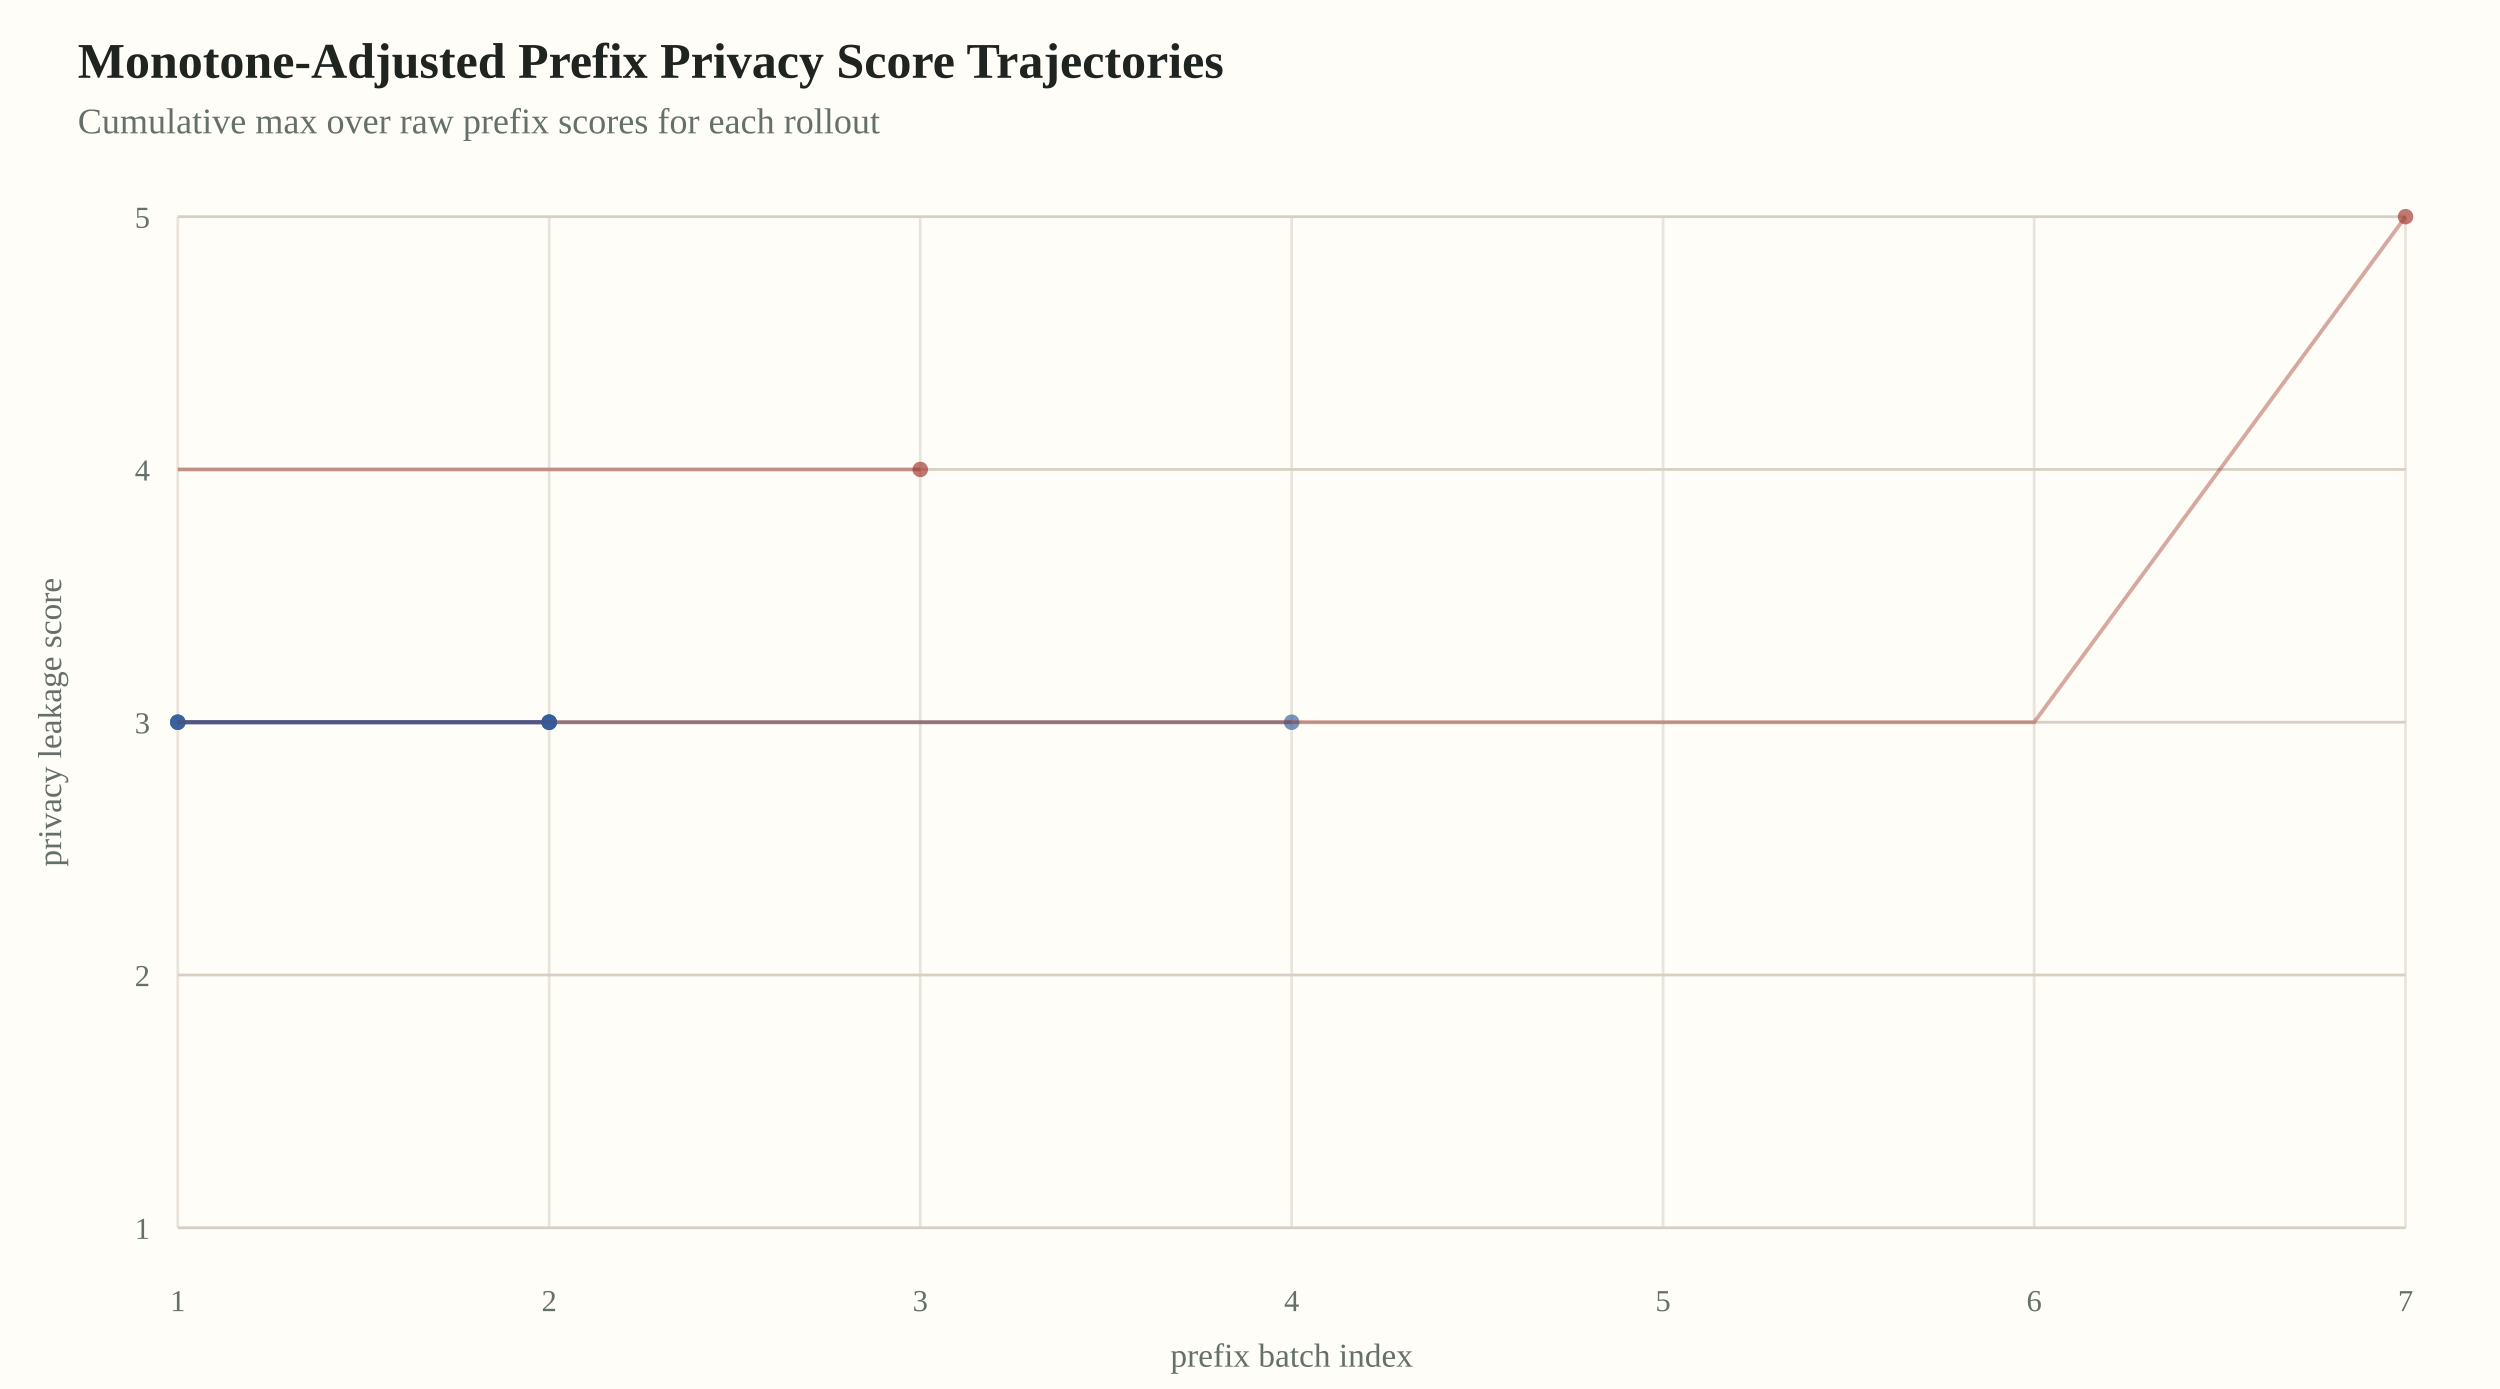
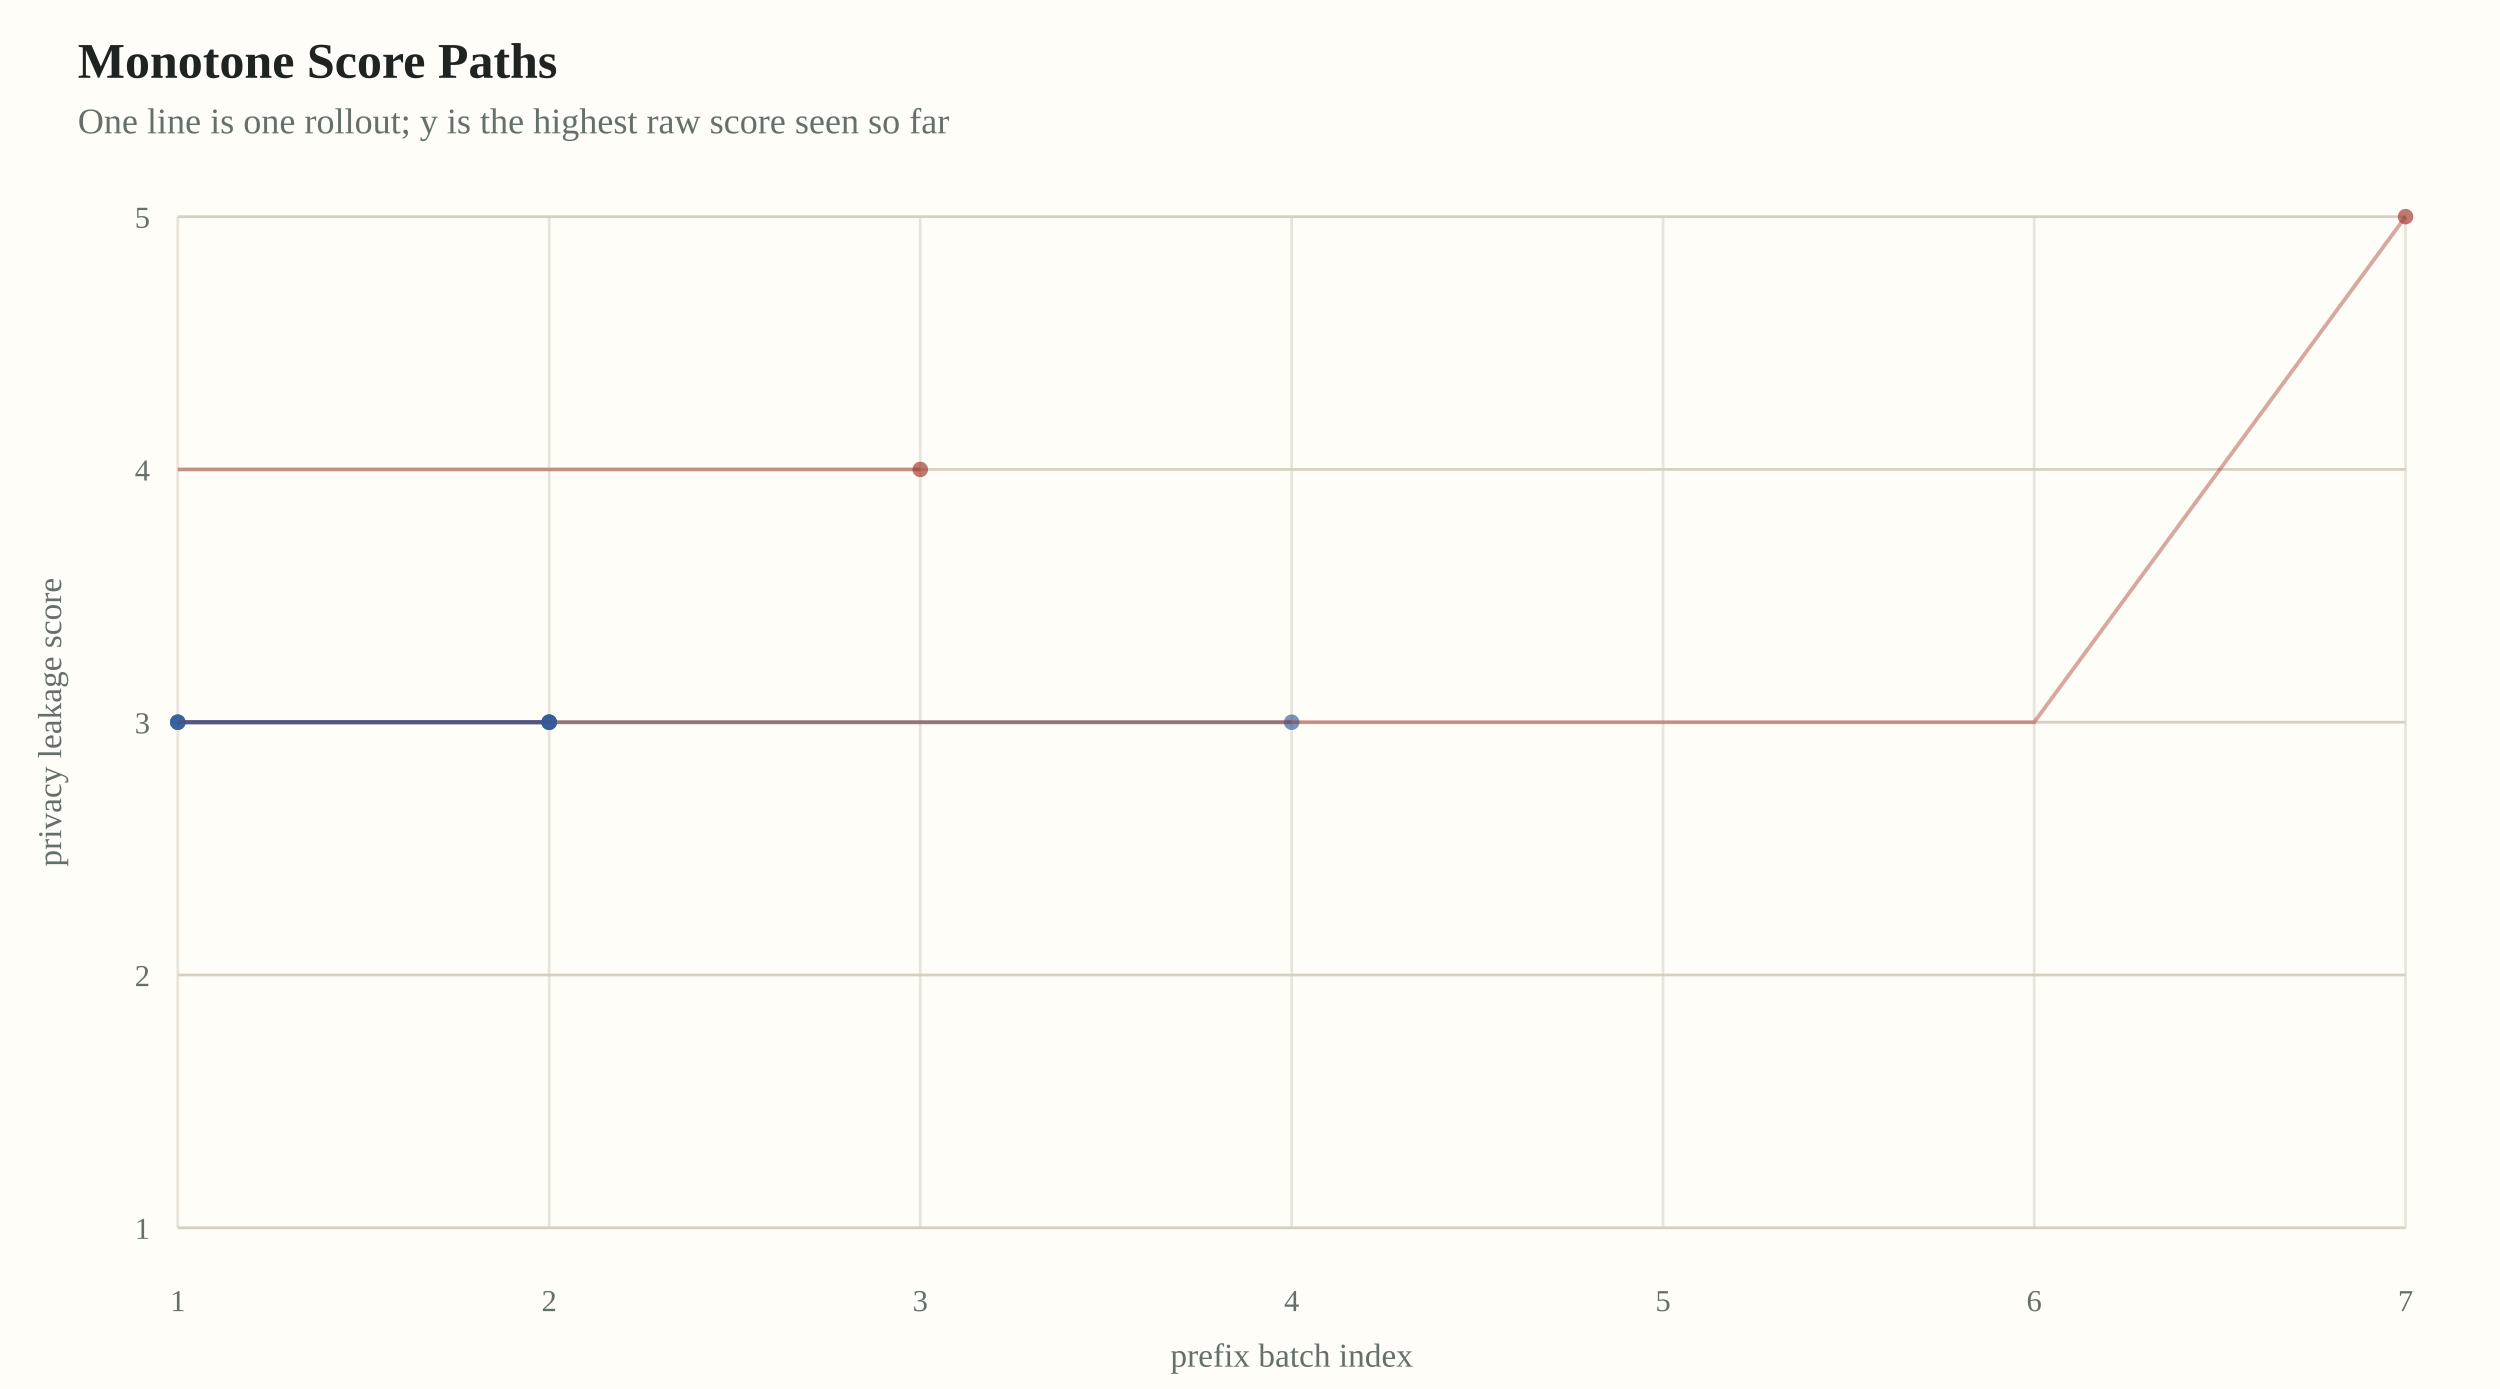
<svg xmlns="http://www.w3.org/2000/svg" width="900" height="500" viewBox="0 0 900 500" role="img">
  <rect width="900" height="500" fill="#fffdf8" />
-   <text x="28" y="28" font-size="18" font-weight="700" fill="#1f2421">Monotone-Adjusted Prefix Privacy Score Trajectories</text>
-   <text x="28" y="48" font-size="13" fill="#65706b">Cumulative max over raw prefix scores for each rollout</text>
+   <text x="28" y="28" font-size="18" font-weight="700" fill="#1f2421">Monotone Score Paths</text>
+   <text x="28" y="48" font-size="13" fill="#65706b">One line is one rollout; y is the highest raw score seen so far</text>
  <line x1="64" y1="442.0" x2="866" y2="442.0" stroke="#d7d0c2" />
  <text x="54" y="446.0" text-anchor="end" font-size="11" fill="#65706b">1</text>
  <line x1="64" y1="351.0" x2="866" y2="351.0" stroke="#d7d0c2" />
  <text x="54" y="355.0" text-anchor="end" font-size="11" fill="#65706b">2</text>
  <line x1="64" y1="260.0" x2="866" y2="260.0" stroke="#d7d0c2" />
  <text x="54" y="264.0" text-anchor="end" font-size="11" fill="#65706b">3</text>
  <line x1="64" y1="169.0" x2="866" y2="169.0" stroke="#d7d0c2" />
  <text x="54" y="173.0" text-anchor="end" font-size="11" fill="#65706b">4</text>
  <line x1="64" y1="78.0" x2="866" y2="78.0" stroke="#d7d0c2" />
  <text x="54" y="82.0" text-anchor="end" font-size="11" fill="#65706b">5</text>
  <line x1="64.0" y1="78" x2="64.0" y2="442" stroke="#d7d0c2" stroke-opacity=".55" />
  <text x="64.0" y="472" text-anchor="middle" font-size="11" fill="#65706b">1</text>
  <line x1="197.7" y1="78" x2="197.7" y2="442" stroke="#d7d0c2" stroke-opacity=".55" />
  <text x="197.7" y="472" text-anchor="middle" font-size="11" fill="#65706b">2</text>
  <line x1="331.3" y1="78" x2="331.3" y2="442" stroke="#d7d0c2" stroke-opacity=".55" />
  <text x="331.3" y="472" text-anchor="middle" font-size="11" fill="#65706b">3</text>
  <line x1="465.0" y1="78" x2="465.0" y2="442" stroke="#d7d0c2" stroke-opacity=".55" />
  <text x="465.0" y="472" text-anchor="middle" font-size="11" fill="#65706b">4</text>
  <line x1="598.7" y1="78" x2="598.7" y2="442" stroke="#d7d0c2" stroke-opacity=".55" />
  <text x="598.7" y="472" text-anchor="middle" font-size="11" fill="#65706b">5</text>
  <line x1="732.3" y1="78" x2="732.3" y2="442" stroke="#d7d0c2" stroke-opacity=".55" />
  <text x="732.3" y="472" text-anchor="middle" font-size="11" fill="#65706b">6</text>
  <line x1="866.0" y1="78" x2="866.0" y2="442" stroke="#d7d0c2" stroke-opacity=".55" />
  <text x="866.0" y="472" text-anchor="middle" font-size="11" fill="#65706b">7</text>
  <polyline points="64.0,260.0 197.7,260.0" fill="none" stroke="#315c9c" stroke-width="1.4" stroke-opacity=".42" />
  <circle cx="197.7" cy="260.0" r="2.8" fill="#315c9c" fill-opacity=".65" />
  <polyline points="64.0,169.0 197.7,169.0 331.3,169.0" fill="none" stroke="#9f3428" stroke-width="1.4" stroke-opacity=".42" />
  <circle cx="331.3" cy="169.0" r="2.8" fill="#9f3428" fill-opacity=".65" />
  <polyline points="64.0,260.0 197.7,260.0" fill="none" stroke="#315c9c" stroke-width="1.4" stroke-opacity=".42" />
  <circle cx="197.7" cy="260.0" r="2.8" fill="#315c9c" fill-opacity=".65" />
  <polyline points="64.0,260.0" fill="none" stroke="#315c9c" stroke-width="1.4" stroke-opacity=".42" />
  <circle cx="64.0" cy="260.0" r="2.8" fill="#315c9c" fill-opacity=".65" />
  <polyline points="64.0,260.0" fill="none" stroke="#315c9c" stroke-width="1.4" stroke-opacity=".42" />
  <circle cx="64.0" cy="260.0" r="2.8" fill="#315c9c" fill-opacity=".65" />
  <polyline points="64.0,260.0" fill="none" stroke="#315c9c" stroke-width="1.4" stroke-opacity=".42" />
  <circle cx="64.0" cy="260.0" r="2.8" fill="#315c9c" fill-opacity=".65" />
  <polyline points="64.0,260.0 197.7,260.0" fill="none" stroke="#315c9c" stroke-width="1.4" stroke-opacity=".42" />
  <circle cx="197.7" cy="260.0" r="2.8" fill="#315c9c" fill-opacity=".65" />
  <polyline points="64.0,260.0 197.7,260.0 331.3,260.0 465.0,260.0" fill="none" stroke="#315c9c" stroke-width="1.4" stroke-opacity=".42" />
  <circle cx="465.0" cy="260.0" r="2.8" fill="#315c9c" fill-opacity=".65" />
  <polyline points="64.0,260.0 197.7,260.0 331.3,260.0 465.0,260.0 598.7,260.0 732.3,260.0 866.0,78.0" fill="none" stroke="#9f3428" stroke-width="1.4" stroke-opacity=".42" />
  <circle cx="866.0" cy="78.0" r="2.8" fill="#9f3428" fill-opacity=".65" />
  <polyline points="64.0,260.0 197.7,260.0" fill="none" stroke="#315c9c" stroke-width="1.4" stroke-opacity=".42" />
  <circle cx="197.7" cy="260.0" r="2.8" fill="#315c9c" fill-opacity=".65" />
  <text x="465.0" y="492" text-anchor="middle" font-size="12" fill="#65706b">prefix batch index</text>
  <text x="22" y="260.0" transform="rotate(-90 22 260.0)" text-anchor="middle" font-size="12" fill="#65706b">privacy leakage score</text>
</svg>
